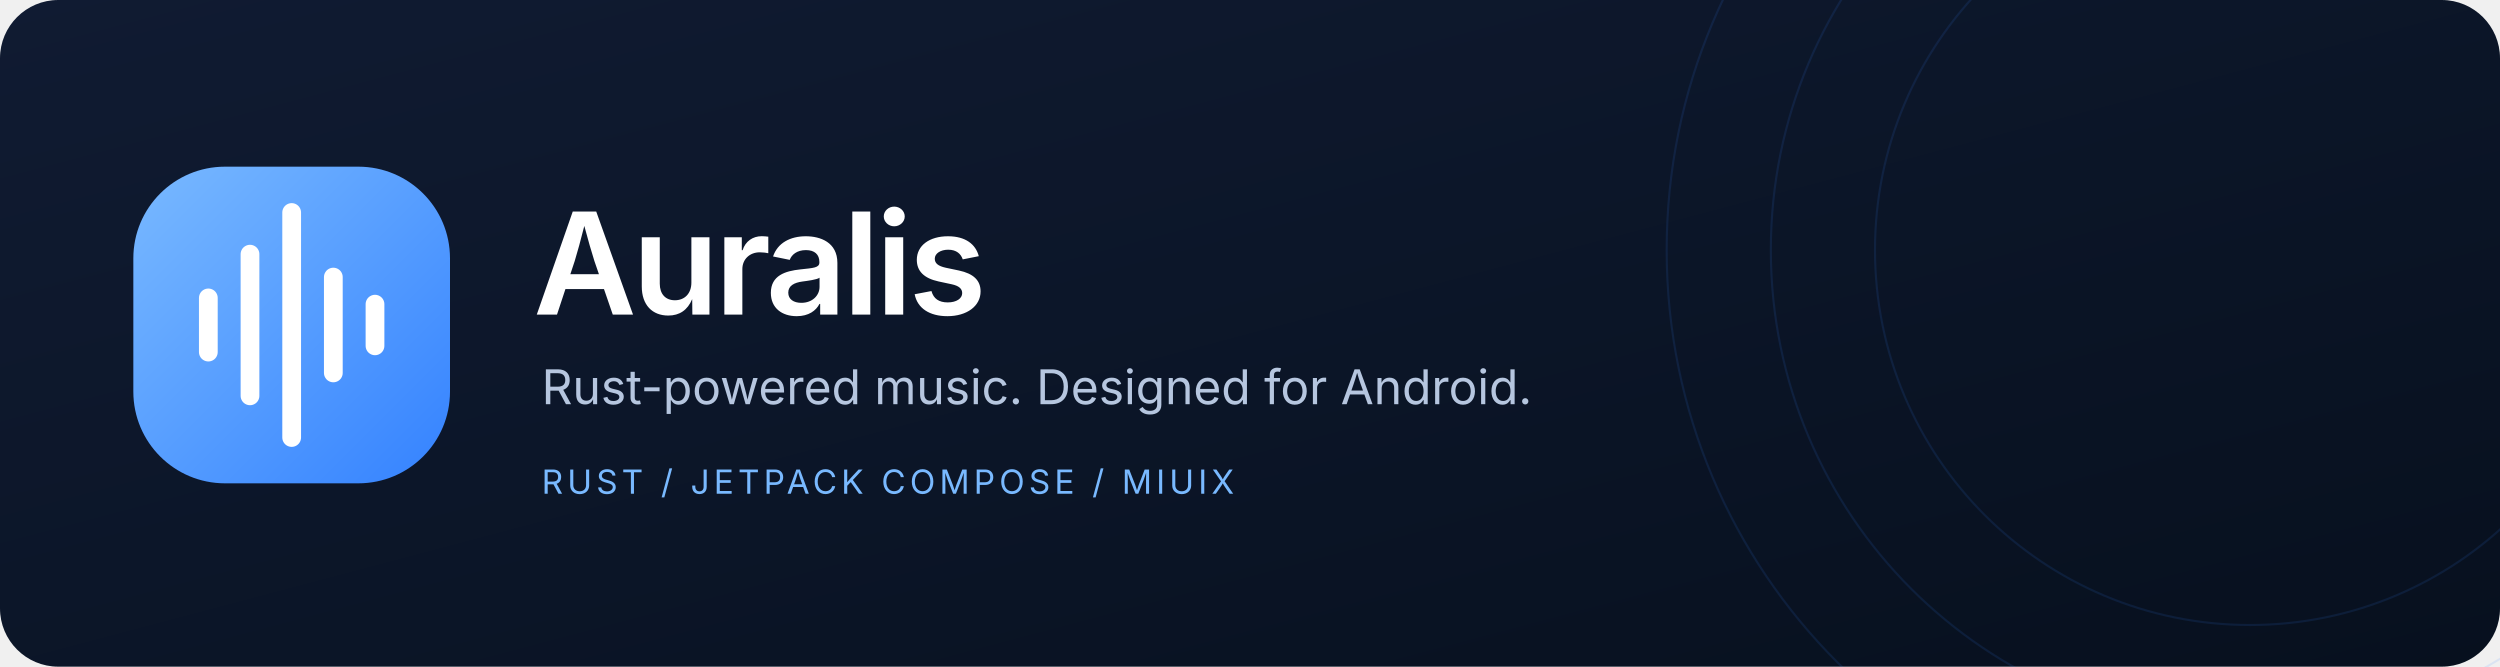
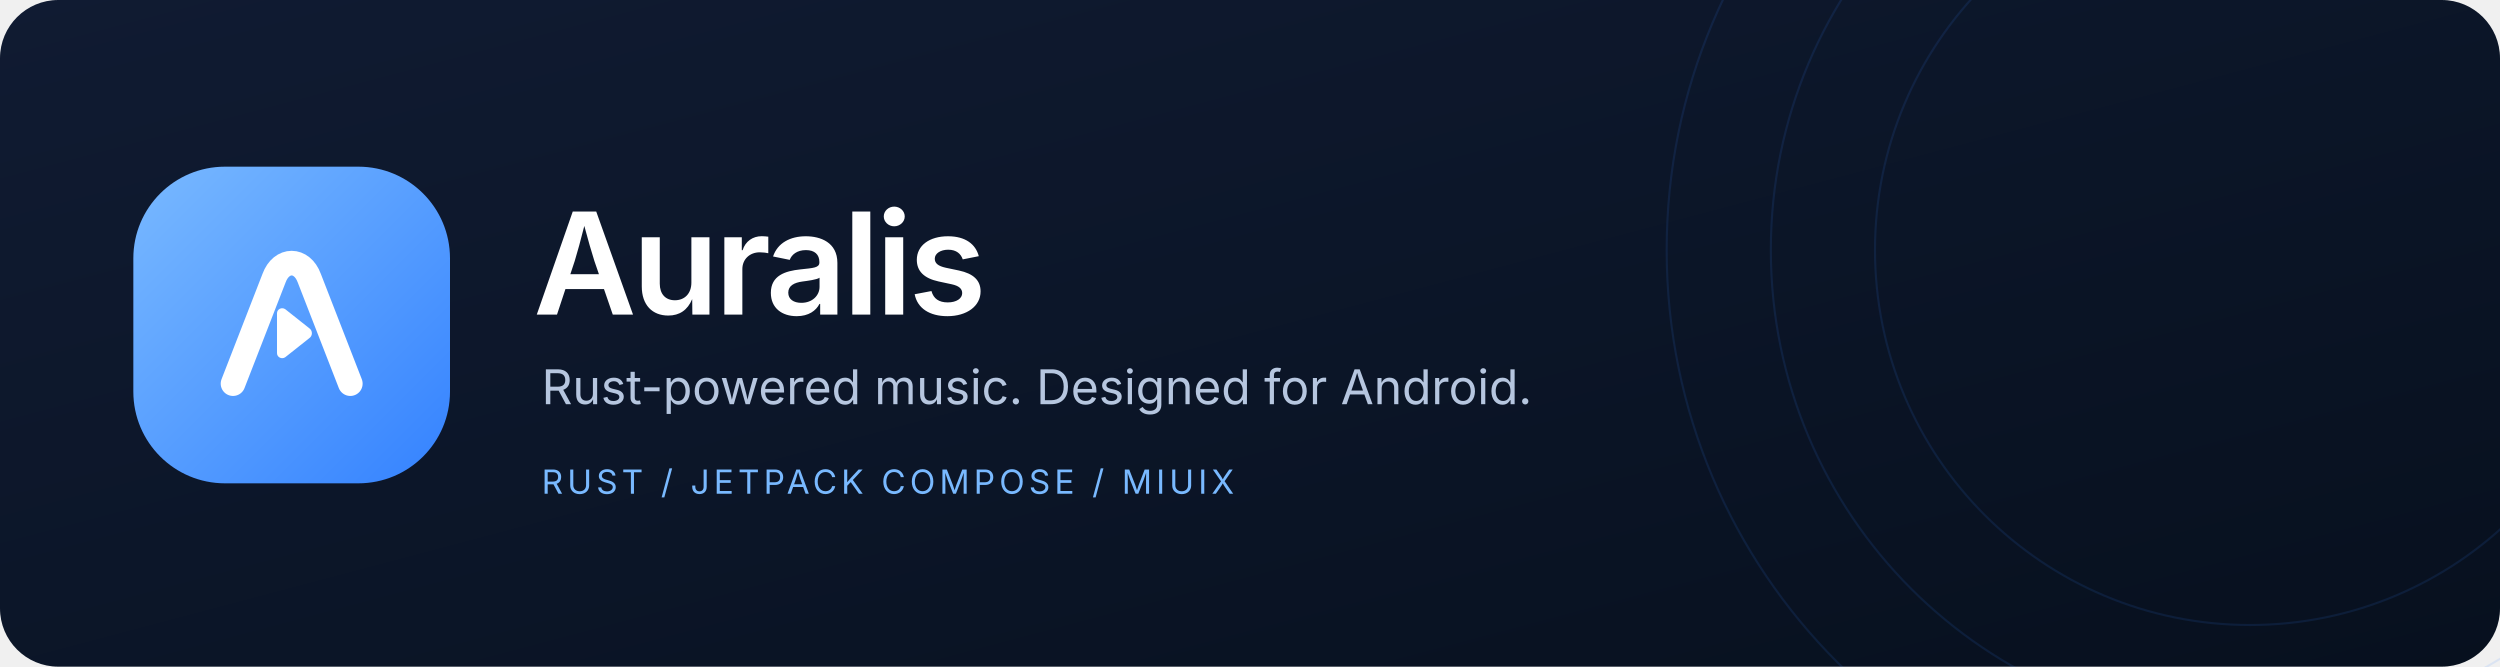
<svg xmlns="http://www.w3.org/2000/svg" width="1200" height="320" viewBox="0 0 1200 320" role="img" aria-labelledby="title desc">
  <defs>
    <linearGradient id="bg" x1="0" y1="0" x2="1" y2="1">
      <stop stop-color="#101B32" />
      <stop offset="1" stop-color="#07101E" />
    </linearGradient>
    <linearGradient id="accent" x1="0" y1="0" x2="1" y2="1">
      <stop stop-color="#79B9FF" />
      <stop offset="1" stop-color="#3482FF" />
    </linearGradient>
  </defs>
  <rect width="1200" height="320" rx="28" fill="url(#bg)" />
  <g stroke="#3482FF" opacity=".12" fill="none">
    <circle cx="1080" cy="120" r="180" />
    <circle cx="1080" cy="120" r="230" />
    <circle cx="1080" cy="120" r="280" />
  </g>
  <rect x="64" y="80" width="152" height="152" rx="44" fill="url(#accent)" />
-   <g stroke="#FFF" stroke-width="9" stroke-linecap="round">
-     <path d="M100 143v26m20-47v68m20-88v108m20-77v46m20-33v20" />
+   <g transform="translate(64 80) scale(1.4074)">
+     <path d="M34,74 L48,38 C50.5,31.2 57.5,31.2 60,38 L74,74" fill="none" stroke="#FFF" stroke-width="8.4" stroke-linecap="round" stroke-linejoin="round" />
+     <path d="M49,50 C49,48.6 50.6,47.8 51.8,48.6 L60,55.1 C61.2,55.9 61.2,57.7 60,58.5 L51.8,65 C50.6,65.8 49,65 49,63.6 Z" fill="#FFF" />
  </g>
  <g font-family="Inter, Segoe UI, Arial, sans-serif">
    <text x="256" y="151" fill="#FFF" font-size="68" font-weight="600" letter-spacing="-2">Auralis</text>
    <text x="260" y="194" fill="#B6C6DF" font-size="23">Rust-powered music. Designed for Android.</text>
    <text x="260" y="237" fill="#79B9FF" font-size="16" letter-spacing="2">RUST / JETPACK COMPOSE / MIUIX</text>
  </g>
</svg>
